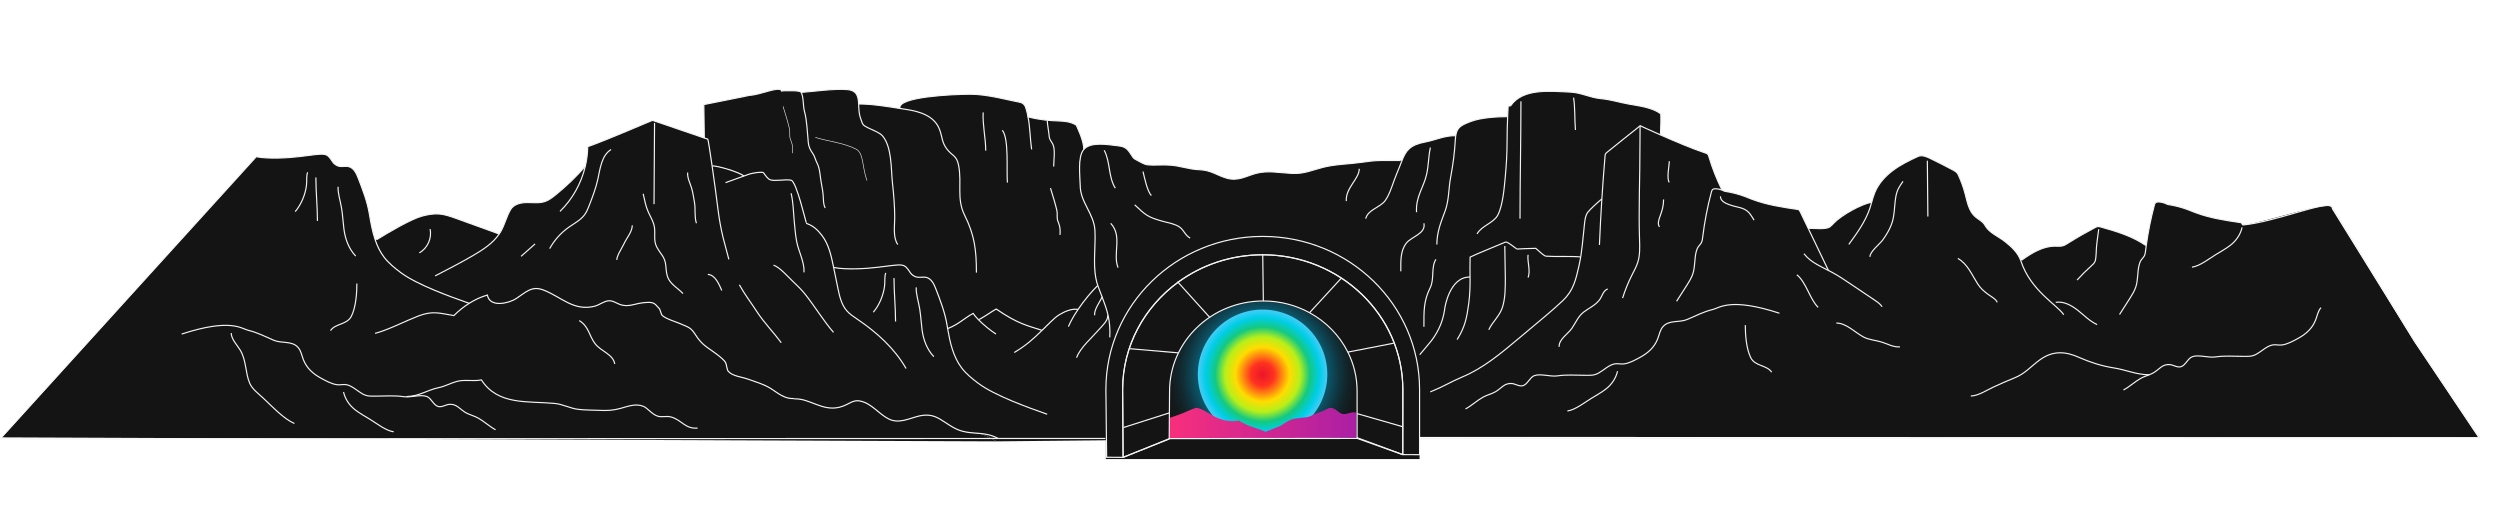
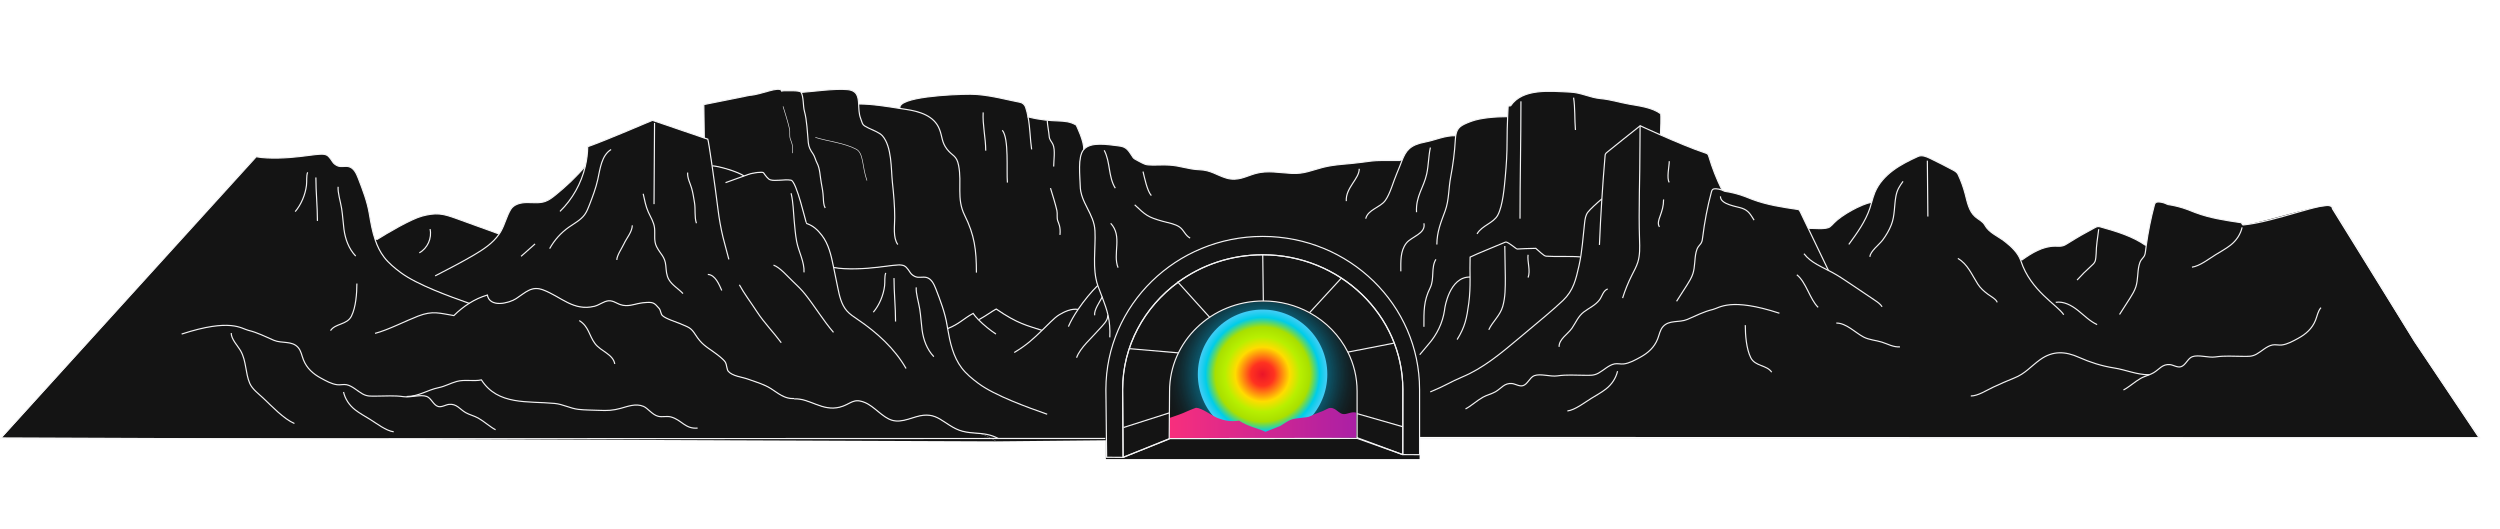
<svg xmlns="http://www.w3.org/2000/svg" id="mountain_and_rails" version="1.1" viewBox="0 0 4247.783 897.419">
  <defs>
    <clipPath id="clippath">
      <path d="M2301.968,743.871c1.743.012,2.646.036,2.608.074v-78.331c0-84.465-71.471-153.183-159.321-153.183-87.849,0-159.32,68.718-159.32,153.183l-.615,81.716s278.754-3.567,315.317-3.466l1.33.006Z" fill="none" />
    </clipPath>
    <linearGradient id="linear-gradient" x1="1974.483" y1="719.247" x2="2311.939" y2="719.247" gradientUnits="userSpaceOnUse">
      <stop offset="0" stop-color="#fb2f7b" />
      <stop offset="1" stop-color="#a91fa6" />
    </linearGradient>
    <radialGradient id="desktop-orb">
      <stop offset="0" stop-color="#EB1528" />
      <stop offset="0.18" stop-color="#FF3220" />
      <stop offset="0.42" stop-color="#FFDC00" />
-       <stop offset="0.58" stop-color="#B8EF19" />
-       <stop offset="0.73" stop-color="#14C980" />
+       <stop offset="0.58" stop-color="#B8EF00" />
+       <stop offset="0.73" stop-color="#A8E000" />
      <stop offset="0.88" stop-color="#00CDE8" />
      <stop offset="1" stop-color="#45CDF6" />
    </radialGradient>
    <filter id="desktop-orb-glow" x="-100%" y="-100%" width="300%" height="300%">
      <feGaussianBlur stdDeviation="28" />
    </filter>
  </defs>
  <path d="M1879.039 780V661.818c0-143.66 119.31-260.12 266.49-260.12 147.17 0 266.48 116.46 266.48 260.12V780Z" fill="#141414" />
  <g clip-path="url(#clippath)">
    <circle cx="2145.25" cy="636" r="118" fill="#00b0e0" opacity=".75" filter="url(#desktop-orb-glow)" />
    <circle cx="2145.25" cy="636" r="110" fill="url(#desktop-orb)" />
  </g>
  <g clip-path="url(#clippath)">
    <path d="M2175.408,723.72c9.543-6.057,11.699-7.694,17.473-10.348,4.684-2.152,12.642-2.549,17.767-3.353,7.189-1.127,10.901-.202,17.872-3.836,6.364-3.317,12.837-5.16,19.39-7.943,7.889-3.35,10.743-7.277,18.544-3.84,5.24,2.309,9.486,8.101,15.158,9.062,6.975,1.181,14.297-4.448,21.935-2.546,3.366.839,4.841,4.133,7.901,5.549l.491,38.509-337.456.674.283-32.046c9.471-2.091,20.494-6.28,28.895-9.214,8.852-3.091,16.281-7.244,28.475-11.547,10.399.34,26.807,13.434,36.163,17.177,13.13,5.253,23.578,6.6,37.014,4.73,15.539,10.359,33.969,13.478,44.929,18.94" fill="url(#linear-gradient)" />
  </g>
  <g>
    <g>
      <path d="M2473.419,230.598c2.18-14.36,9.04-17.9,25.7-24.26s42.93-8.08,61.68-8.15l.88.04c.25-5.98.53-11.97.82-17.96,1.46-.46,2.74-.09,4.21-.5,20.54-30.16,66.93-24.87,101.53-23.28,18.46.84,33.11,9.29,51.02,10.99,17.81,1.68,31.95,6.42,48.67,9.42,17.54,3.14,39.07,5.55,53.75,16.34,0,0,1.15,2.7-.39,35.44l-.19.43c24.09,10.64,55.71,24.05,76.82,30.92,1.17.38,2.38.77,3.32,1.58,1.31,1.14,1.85,2.9,2.35,4.56,5.76,19.3,13.15,38.11,22.05,56.18l-.16.43c1.68.62,3.31,1.36,4.86,2.23,11.8,1.69,23.41,4.67,34.57,8.85,4.09,1.54,8.12,3.24,12.21,4.79,24.92,9.48,51.55,13.43,77.94,17.31,1.86.27,2.96,2.18,3.77,3.88,4.53,9.42,9.09,18.91,13.66,28.43l.63-.3c8.46-.28,29.17,2.46,36.02-2.51,2.67-1.94,4.84-4.45,7.13-6.82,12.79-13.25,45.65-31.64,63.76-35.03l.15.04c1.61-5.73,3.2-11.46,5.5-16.94,6.28-14.98,17.63-27.42,30.64-37.14,13.01-9.73,27.7-16.94,42.47-23.7,6.8-3.11,14.66.24,21.37,3.54,12.74,6.28,25.48,12.55,37.96,19.32,3.48,1.88,7.15,4.02,8.85,7.6,5.02,10.58,9.05,21.64,12.01,32.97,3.65,13.95,6.3,29.43,17.16,38.92,5.48,4.79,12.85,7.82,16.31,14.22,7.04,13.03,22.35,18.74,34.03,27.86,11.04,8.61,22.13,18.96,26.92,32.09l1.45-.26c17.11-12.26,36.23-24.04,57.27-23.89,4.24.03,8.57.54,12.66-.57,3.21-.87,6.06-2.68,8.88-4.46,14.94-9.4,30.25-18.22,45.88-26.44,1.54-.81,3.13-1.63,4.87-1.82,1.78-.19,3.57.3,5.3.79,26.57,7.48,53.6,15.51,76.22,31.32l.8.11c3.17-23.14,7.77-46.07,13.78-68.64.37-1.35.77-2.77,1.74-3.78,1.49-1.57,3.91-1.75,6.07-1.62,5.11.29,10.17,1.77,14.64,4.27,11.79,1.69,23.41,4.66,34.57,8.85,4.09,1.53,8.12,3.23,12.21,4.79,24.93,9.48,51.56,13.42,77.94,17.31,1.87.27,1.905,4.05,3.77,3.87,37.912-3.661,154.077-45.903,150.543-27.542l139.794,225.586,108.668,162.542-1798.185-.436h-.26v-80.55c0-143.66-119.31-260.12-266.48-260.12-147.18,0-266.49,116.46-266.49,260.12l.94,86.25h-.11l-188.27,1.88-.01-.78c-12.88-7.25-19.86-12.29-35.54-13.41-23.02-1.66-31.04-5.36-50.12-18.11-12.27-8.2-21.48-13.53-36.7-12.1-16.99,1.58-35.76,13.89-53.64,8.5-16.58-5.01-29.69-23.51-46.48-30.3-19.89-8.06-23.76,3.37-42.36,8.09-29.97,7.59-51.34-15.67-77.36-14.04l-.02-.58c-16.64.74-26.65-8.78-39.58-16.97-11.87-7.53-26.04-11.41-39.51-16.26-9.75-3.51-25.66-4.77-32.81-13.06-2.81-3.26-2.49-11.81-5.3-15.93-3.47-5.08-13.16-12.4-18.63-16.27-15.06-10.68-21.78-14.23-31.98-30.13-7.57-11.8-10.47-12.09-25.99-18.7-7.19-3.06-24.75-8.36-30.32-13.94-2.48-2.48-2.73-8.98-5.29-11.87-8.56-9.66-9.51-11.6-27.63-9.61-12.44,1.36-22.02,6.35-33.57,4.27-11.17-2.01-15.29-8.4-25.09-7.62-7.32.57-16.02,7.42-23.47,9.23-36,8.77-56.31-15.92-87.02-27.65-19.87-7.6-29.57,3.86-46.32,14.75-11.91,7.73-44.53,16.02-48.82-6.16-10.93,3.21-21.25,8.03-30.87,14.1-32.94-11.61-88.49-31.55-116.28-52.25-10.32-7.69-20.44-15.9-28.25-26.13-6.69-8.76-11.43-18.6-14.98-29l2.32-.8c16.86-10.59,58.1-35.05,77.35-40.12,9.54-2.52,19.41-4.32,29.24-3.49,9.34.78,18.31,3.92,27.15,7.02,23.94,8.41,50.25,18.47,74.19,26.87l.24.16c1.03-1.52,2.01-3.07,2.92-4.68,6.69-11.8,9.6-25.48,16.61-37.09,5.4-8.96,17.12-11.7,27.58-11.78,10.46-.09,21.27,1.58,31.13-1.89,6.7-2.36,12.37-6.9,17.89-11.36,16.47-13.31,36.41-31.82,49.72-48.29l.45.11c2.58-10.93,4-22.17,4.16-33.48,33.35-11.69,106.59-43.61,109.8-44.7,30.06,9.75,58.43,20.16,88.27,30,1.98.65,3.97,1.3,5.96,1.95.88,2.44,3.87,21.69,7.31,45.43l.48-.11c11.26.47,44.61,10.4,53.72,17.27,2.49-.9,4.98-1.79,7.47-2.69,7.93-2.85,24.3-4.88,25.73-2.74,2.67,3.99,7.74,10.89,11.35,11.93,9.13,2.64,23.9-1.19,35.22.58,9.53,1.49,25.47,73.21,26.5,73.56,11.38,3.94,18.52,10.55,25.92,20.05,11.8,15.16,15.99,34.73,19.85,53.55.09.44.18.87.27,1.31l.37-.08c21.27,4.1,54.48,2.07,74.39-.37,45.8-5.6,44.31-7.47,55.68,9.45,1.95,2.91,5.03,5.04,8.25,6.43,5.9,2.53,12.84-.2,19.05,1.41,8.53,2.22,12.84,11.49,16.01,19.71,7.61,19.66,15.26,39.49,18.75,60.29.38,2.28.77,4.57,1.16,6.86l.06-.01c19.41-7.47,27.25-17.17,43.3-25.76,2.15,3.23,5.25,6.84,8.84,10.51l1.24-.06c13.44-7.46,20.82-13.4,29.11-17.91,36.96,25.38,52.27,27.85,77.64,36.2l.13.13c4.59-4.5,9.39-9.28,14.75-14.44,4.69-4.51,9.43-9.06,15-12.4,8.92-5.35,21.11-10.65,31.35-8.79l.15.1c10.27-15.24,22.68-30.21,33.41-40.67l.18-.06c-9.82-28.65-3.39-62.17-4.8-92.8-1.34-29.4-24.82-47.71-25.12-77.28-.15-15.55-4.62-48,5.79-60.72.04-.05.08-.1.12-.14,11.67-13.99,41.48-8.35,56.89-6.68,10.24,1.11,14.99,2.79,20.79,10.68,7.84,10.64,3.86,9.55,15.75,15.58,9.63,4.89,10.89,6.75,23.91,6.74,9.37,0,18.9-.5,28.26,0,18.59,1.01,32.43,7.17,51.02,7.85,19.8.74,28.59,8.94,45.54,14.13,19.74,6.04,33.54-3.23,50.24-7.81,20.08-5.51,40.46-1.08,61.22-.04,20.79,1.05,33.87-5.38,52.59-10.22,21.44-5.53,44.26-5.49,65.88-8.61,11.64-1.69,22.25-3.16,34.47-3.14h32.06l2.11.41c6.77-16.93,13.14-26.85,39.75-31.81,16.38-3.06,33.58-11.33,51.47-10.7l.2.03Z" fill="#141414" />
      <path d="M2001.599,479.598c-57.17,41.85-94.13,107.96-94.13,182.22l.81,115.17v.13l-27.98-.2-.32-28.85-.94-86.25c0-143.66,119.31-260.12,266.49-260.12,147.17,0,266.48,116.46,266.48,260.12v110.7l-28.54-.08v-.2l.12-110.42c0-126.22-106.8-228.9-238.06-228.9-54.04,0-103.93,17.4-143.93,46.68Z" fill="#141414" />
      <path d="M2145.524,432.913c-54.04,0-103.93,17.4-143.93,46.68-57.17,41.85-94.13,107.96-94.13,182.22l.81,115.17h.35l77.983-31.087.617-81.303c0-84.47,71.46-153.18,159.31-153.19h.01c28.52,0,55.31,7.24,78.49,19.92,28.15,15.38,50.98,38.78,65.1,66.94,10.08,20.08,15.73,42.58,15.73,66.33v78.33c0-.01-.058-.019-.173-.027l-.133.001c.037.297.06.597.081.898l.409-.001.196-.001v.01l76.57,28.43h.65l.12-110.42c0-126.22-106.8-228.9-238.06-228.9Z" fill="#141414" stroke="#f3f3f4" stroke-miterlimit="10" stroke-width="2" />
      <path d="M1458.909,176.678l.53-.03c23.48.1,46.8,4.06,69.63,7.63l.02-.12c-4.96-19.83,90.07-24.04,119.65-24.07,30.18-.04,68.17,10.99,83.98,13.61,4.65.77,8.46,4.1,9.93,8.58,1.77,5.41,3.1,10.86,4.12,16.3,45.93,11.62,61.42,1.95,81.81,13.9,0,0,14.09,28.24,12.68,41.7l.01.01c-.04.04-.08.09-.12.14-10.41,12.72-5.94,45.17-5.79,60.72.3,29.57,23.78,47.88,25.12,77.28,1.41,30.63-5.02,64.15,4.8,92.8l-.18.06c-10.73,10.46-23.14,25.43-33.41,40.67l-.15-.1c-10.24-1.86-22.43,3.44-31.35,8.79-5.57,3.34-10.31,7.89-15,12.4-5.36,5.16-10.16,9.94-14.75,14.44l-.13-.13c-25.37-8.35-40.68-10.82-77.64-36.2-8.29,4.51-15.67,10.45-29.11,17.91l-1.24.06c-3.59-3.67-6.69-7.28-8.84-10.51-16.05,8.59-23.89,18.29-43.3,25.76l-.06.01c-.39-2.29-.78-4.58-1.16-6.86-3.49-20.8-11.14-40.63-18.75-60.29-3.17-8.22-7.48-17.49-16.01-19.71-6.21-1.61-13.15,1.12-19.05-1.41-3.22-1.39-6.3-3.52-8.25-6.43-11.37-16.92-9.88-15.05-55.68-9.45-19.91,2.44-53.12,4.47-74.39.37l-.37.08c-.09-.44-.18-.87-.27-1.31-3.86-18.82-8.05-38.39-19.85-53.55-7.4-9.5-14.54-16.11-25.92-20.05-1.03-.35-16.97-72.07-26.5-73.56-11.32-1.77-26.09,2.06-35.22-.58-3.61-1.04-8.68-7.94-11.35-11.93-1.43-2.14-17.8-.11-25.73,2.74-2.49.9-4.98,1.79-7.47,2.69-9.11-6.87-42.46-16.8-53.72-17.27l-.48.11c-3.44-23.74-6.43-42.99-7.31-45.43-1.99-.65-3.98-1.3-5.96-1.95l-.81-56.82,77.82-15.7c19.61-1.01,50.02-16.4,54.5-7.68,9.38-.05,30.45-1.07,32.76,2.31.09.13.17.26.24.39,20.79-1.5,56.7-6.75,78.55-4.78,16.69,1.51,18.51,11.97,19.17,24.46Z" fill="#141414" />
      <path d="M797.169,515.398c9.62-6.07,19.94-10.89,30.87-14.1,4.29,22.18,36.91,13.89,48.82,6.16,16.75-10.89,26.45-22.35,46.32-14.75,30.71,11.73,51.02,36.42,87.02,27.65,7.45-1.81,16.15-8.66,23.47-9.23,9.8-.78,13.92,5.61,25.09,7.62,11.55,2.08,21.13-2.91,33.57-4.27,18.12-1.99,19.07-.05,27.63,9.61,2.56,2.89,2.81,9.39,5.29,11.87,5.57,5.58,23.13,10.88,30.32,13.94,15.52,6.61,18.42,6.9,25.99,18.7,10.2,15.9,16.92,19.45,31.98,30.13,5.47,3.87,15.16,11.19,18.63,16.27,2.81,4.12,2.49,12.67,5.3,15.93,7.15,8.29,23.06,9.55,32.81,13.06,13.47,4.85,27.64,8.73,39.51,16.26,12.93,8.19,22.94,17.71,39.58,16.97l.02.58c26.02-1.63,47.39,21.63,77.36,14.04,18.6-4.72,22.47-16.15,42.36-8.09,16.79,6.79,29.9,25.29,46.48,30.3,17.88,5.39,36.65-6.92,53.64-8.5,15.22-1.43,24.43,3.9,36.7,12.1,19.08,12.75,27.1,16.45,50.12,18.11,15.68,1.12,22.66,6.16,35.54,13.41l.01.78L3.667,743.108l431.721-476.82c21.27,4.1,54.48,2.07,74.39-.37,45.8-5.61,44.31-7.47,55.68,9.45,1.95,2.91,5.03,5.04,8.25,6.42,5.9,2.53,12.84-.19,19.05,1.42,8.53,2.22,12.84,11.49,16.02,19.71,7.6,19.66,15.25,39.49,18.74,60.28,2.52,15.04,5.21,30.45,10.14,44.82,3.55,10.4,8.29,20.24,14.98,29,7.81,10.23,17.93,18.44,28.25,26.13,27.79,20.7,83.34,40.64,116.28,52.25Z" fill="#141414" />
    </g>
    <g>
      <path d="M639.979,407.218c16.86-10.59,58.1-35.05,77.35-40.12,9.54-2.52,19.41-4.32,29.24-3.49,9.34.78,18.31,3.92,27.15,7.02,23.94,8.41,50.25,18.47,74.19,26.87" fill="none" stroke="#f3f3f4" stroke-miterlimit="10" stroke-width="2" />
      <path d="M739.369,468.748c21.96-11.31,43.94-22.62,65.27-35.1,16.38-9.59,32.93-20.44,43.51-35.99,1.03-1.52,2.01-3.07,2.92-4.68,6.69-11.8,9.6-25.48,16.61-37.09,5.4-8.96,17.12-11.7,27.58-11.78,10.46-.09,21.27,1.58,31.13-1.89,6.7-2.36,12.37-6.9,17.89-11.36,16.47-13.31,36.41-31.82,49.72-48.29" fill="none" stroke="#f3f3f4" stroke-miterlimit="10" stroke-width="2" />
      <path d="M951.409,359.208c21.38-20.84,36.25-47.66,43.04-76.53,2.58-10.93,4-22.17,4.16-33.48,33.35-11.69,106.59-43.61,109.8-44.7,30.06,9.75,58.43,20.16,88.27,30,1.98.65,3.97,1.3,5.96,1.95.88,2.44,3.87,21.69,7.31,45.43,3.53,24.49,7.51,53.75,10.04,74.26,1.86,15,4.93,32.4,8.5,47.09,3.53,14.54,6.38,23,9.91,37.54" fill="none" stroke="#f3f3f4" stroke-miterlimit="10" stroke-width="2" />
      <path d="M1210.429,281.768c11.26.47,44.61,10.4,53.72,17.27.04.03.07.06.1.08" fill="none" stroke="#f3f3f4" stroke-miterlimit="10" stroke-width="2" />
      <path d="M1232.749,310.358c10.46-3.77,20.93-7.55,31.4-11.32,2.49-.9,4.98-1.79,7.47-2.69,7.93-2.85,24.3-4.88,25.73-2.74,2.67,3.99,7.74,10.89,11.35,11.93,9.13,2.64,23.9-1.19,35.22.58,9.53,1.49,25.47,73.21,26.5,73.56,11.38,3.94,18.52,10.55,25.92,20.05,11.8,15.16,15.99,34.73,19.85,53.55.09.44.18.87.27,1.31,2.34,11.42,4.68,22.86,7.02,34.28,2.85,13.93,6.03,28.54,15.38,39.26,5.2,5.96,11.95,10.28,18.5,14.71,32.58,22.05,62.57,49.17,82.16,83.29" fill="none" stroke="#f3f3f4" stroke-miterlimit="10" stroke-width="2" />
      <path d="M1416.829,454.508c21.27,4.1,54.48,2.07,74.39-.37,45.8-5.6,44.31-7.47,55.68,9.45,1.95,2.91,5.03,5.04,8.25,6.43,5.9,2.53,12.84-.2,19.05,1.41,8.53,2.22,12.84,11.49,16.01,19.71,7.61,19.66,15.26,39.49,18.75,60.29.38,2.28.77,4.57,1.16,6.86,4.12,23.75,9.41,47.92,23.96,66.96,7.81,10.22,17.93,18.43,28.25,26.12,27.98,20.84,84.09,40.91,116.94,52.48" fill="none" stroke="#f3f3f4" stroke-miterlimit="10" stroke-width="2" />
      <path d="M1610.179,558.278c19.41-7.47,27.25-17.17,43.3-25.76,2.15,3.23,5.25,6.84,8.84,10.51,9.18,9.38,21.61,19.22,29.98,24.58" fill="none" stroke="#f3f3f4" stroke-miterlimit="10" stroke-width="2" />
      <path d="M1663.559,542.968c13.44-7.46,20.82-13.4,29.11-17.91,36.96,25.38,52.27,27.85,77.64,36.2" fill="none" stroke="#f3f3f4" stroke-miterlimit="10" stroke-width="2" />
      <path d="M1723.279,598.958c20.84-12.39,33.04-23.72,47.16-37.57,4.59-4.5,9.39-9.28,14.75-14.44,4.69-4.51,9.43-9.06,15-12.4,8.92-5.35,21.11-10.65,31.35-8.79" fill="none" stroke="#f3f3f4" stroke-miterlimit="10" stroke-width="2" />
      <path d="M1815.339,554.948c3.82-9.03,9.62-19.12,16.35-29.09,10.27-15.24,22.68-30.21,33.41-40.67" fill="none" stroke="#f3f3f4" stroke-miterlimit="10" stroke-width="2" />
      <path d="M2412.269,602.668l14.98-17.84c14.36-16.33,24.04-36.35,27.19-57.86.16-1.12.31-2.26.45-3.41,0,0,7.74-53.55,42.82-52.8" fill="none" stroke="#f3f3f4" stroke-miterlimit="10" stroke-width="2" />
      <path d="M2475.799,576.938c13.46-21.46,16.42-36.48,19.78-61.59,3.91-29.21,1.33-53.18,2.3-78.5,15.09-7.21,38.87-16.37,58.56-24.9.98-.43,2.05-.94,3.08-.63,5,1.49,17.21,11.83,18.04,11.83,14.4-.51,12.33-.95,31.94-1.19,5.44,4.43,13.47,13,17.45,13.31,15.09,1.18,42.93-.22,58.3,1.26" fill="none" stroke="#f3f3f4" stroke-miterlimit="10" stroke-width="2" />
      <path d="M2430.199,665.898c28.46-11.8,33.44-16.65,53.95-25.2,35.52-14.8,65.6-39.9,95.08-64.64,15.95-13.38,31.9-26.76,47.85-40.14,7.73-6.49,21.4-18.48,28.68-25.48,17.72-17.03,21.79-35.21,27.2-59.19,5.41-23.97,6.65-48.66,9.52-73.07.72-6.14,1.66-12.57,5.39-17.51,3.72-4.94,15.49-15.75,23.82-22.69" fill="none" stroke="#f3f3f4" stroke-miterlimit="10" stroke-width="2" />
      <path d="M2717.629,416.198c2.08-50.59,5.27-101.14,9.59-151.6.08-.94.17-1.9.55-2.77.55-1.23,1.62-2.12,2.66-2.97,19.78-16.16,36.35-29.09,56.27-45.04.07-.05.13-.11.2-.16,0,0,14.62,6.82,34.2,15.45,24.09,10.64,55.71,24.05,76.82,30.92,1.17.38,2.38.77,3.32,1.58,1.31,1.14,1.85,2.9,2.35,4.56,5.76,19.3,13.15,38.11,22.05,56.18" fill="none" stroke="#f3f3f4" stroke-miterlimit="10" stroke-width="2" />
      <path d="M2756.969,506.518c4.21-13.44,9.52-26.53,15.86-39.09,3.63-7.19,7.62-14.26,10.01-21.95,3.8-12.23,3.35-25.31,2.93-38.12-1.74-53.01.72-102.98.7-159.82,0-8.91-.02-21.64.23-33.72v-.03" fill="none" stroke="#f3f3f4" stroke-miterlimit="10" stroke-width="2" />
      <path d="M2848.699,511.948c6.09-9.29,12.09-18.65,17.99-28.07,3.78-6.04,7.57-12.19,9.75-18.97,3.8-11.77,2.55-24.61,5.45-36.63.77-3.19,1.86-6.36,3.74-9.06,1.6-2.3,3.75-4.21,5.09-6.66,1.51-2.75,1.88-5.95,2.26-9.06,3.16-26.09,8.14-51.96,14.91-77.35.36-1.36.76-2.77,1.73-3.79,1.5-1.56,3.91-1.74,6.07-1.62,3.34.19,6.65.89,9.79,2.04,1.68.62,3.31,1.36,4.86,2.23.08.04.15.09.23.13" fill="none" stroke="#f3f3f4" stroke-miterlimit="10" stroke-width="2" />
      <path d="M2930.109,324.978c.08.01.15.02.23.03,11.8,1.69,23.41,4.67,34.57,8.85,4.09,1.54,8.12,3.24,12.21,4.79,24.92,9.48,51.55,13.43,77.94,17.31,1.86.27,2.96,2.18,3.77,3.88,4.53,9.42,9.09,18.91,13.66,28.43,11.37,23.67,22.81,47.55,34.07,70.95" fill="none" stroke="#f3f3f4" stroke-miterlimit="10" stroke-width="2" />
      <path d="M3065.159,431.058c11.75,15.56,31.19,22.71,48.33,31.99,10.16,5.51,19.76,11.96,29.34,18.41,14.18,9.53,28.36,19.07,42.54,28.6,4.69,3.15,9.51,6.44,12.57,11.18" fill="none" stroke="#f3f3f4" stroke-miterlimit="10" stroke-width="2" />
      <path d="M3053.009,466.888c15.49,11.87,22.26,41.74,36.24,55.34" fill="none" stroke="#f3f3f4" stroke-miterlimit="10" stroke-width="2" />
      <path d="M3073.119,387.968c8.46-.28,29.17,2.46,36.02-2.51,2.67-1.94,4.84-4.45,7.13-6.82,12.79-13.25,45.65-31.64,63.76-35.03" fill="none" stroke="#f3f3f4" stroke-miterlimit="10" stroke-width="2" />
      <path d="M3141.309,415.308c14.1-19.34,28.42-39.09,35.94-61.81,1.07-3.25,2-6.55,2.93-9.85,1.61-5.73,3.2-11.46,5.5-16.94,6.28-14.98,17.63-27.42,30.64-37.14,13.01-9.73,27.7-16.94,42.47-23.7,6.8-3.11,14.66.24,21.37,3.54,12.74,6.28,25.48,12.55,37.96,19.32,3.48,1.88,7.15,4.02,8.85,7.6,5.02,10.58,9.05,21.64,12.01,32.97,3.65,13.95,6.3,29.43,17.16,38.92,5.48,4.79,12.85,7.82,16.31,14.22,7.04,13.03,22.35,18.74,34.03,27.86,11.04,8.61,22.13,18.96,26.92,32.09.15.42.3.85.44,1.28,16.53,50.45,61.88,74.46,72.69,91.11" fill="none" stroke="#f3f3f4" stroke-miterlimit="10" stroke-width="2" />
      <path d="M3434.849,442.128c17.11-12.26,36.23-24.04,57.27-23.89,4.24.03,8.57.54,12.66-.57,3.21-.87,6.06-2.68,8.88-4.46,14.94-9.4,30.25-18.22,45.88-26.44,1.54-.81,3.13-1.63,4.87-1.82,1.78-.19,3.57.3,5.3.79,26.57,7.48,53.6,15.51,76.22,31.32" fill="none" stroke="#f3f3f4" stroke-miterlimit="10" stroke-width="2" />
      <path d="M3529.189,475.838c7.49-8.3,15.42-16.2,23.75-23.66,2.68-2.39,5.49-4.87,6.86-8.19,1.08-2.63,1.72-9.85,1.77-12.69.26-14.18,2.49-27.21,4.37-41.85" fill="none" stroke="#f3f3f4" stroke-miterlimit="10" stroke-width="2" />
      <path d="M3492.909,513.668c13.51-2.09,26.74,5.08,37.47,13.55,10.73,8.48,20.43,18.64,32.88,24.31" fill="none" stroke="#f3f3f4" stroke-miterlimit="10" stroke-width="2" />
      <path d="M1111.269,346.798c0-46.16.88-92.03.88-137.96" fill="none" stroke="#f3f3f4" stroke-miterlimit="10" stroke-width="2" />
      <path d="M1829.219,607.798c6-17.06,26.64-34.55,38.49-48.34,4.96-5.78,15.74-15.17,14.23-23.72" fill="none" stroke="#f3f3f4" stroke-miterlimit="10" stroke-width="2" />
      <path d="M1859.969,535.738c-1.38-8.91,8.34-22.42,12.77-30.86.15-.27.28-.53.41-.78" fill="none" stroke="#f3f3f4" stroke-miterlimit="10" stroke-width="2" />
      <path d="M2529.589,560.338c6.2-13.62,19.16-23.9,23.72-39.68,4.51-15.59,4.4-32.54,4.4-48.63,0-18.14-.88-35.92-.88-54.05" fill="none" stroke="#f3f3f4" stroke-miterlimit="10" stroke-width="2" />
      <path d="M2596.369,471.588c4.56-11.97-1.62-26.58,0-38.67" fill="none" stroke="#f3f3f4" stroke-miterlimit="10" stroke-width="2" />
      <path d="M2649.099,589.338c-.61-12.96,15.26-21.95,21.97-31.85,6.67-9.87,10.48-20.19,20.2-27.57,9.02-6.84,19.35-11.1,26.39-20.35,4.7-6.17,6.07-15.61,14.04-18.65" fill="none" stroke="#f3f3f4" stroke-miterlimit="10" stroke-width="2" />
      <path d="M2836.279,273.868c0,8.18-4.81,29.51,0,36.03" fill="none" stroke="#f3f3f4" stroke-miterlimit="10" stroke-width="2" />
      <path d="M2826.609,338.898c-.05,11.35-2.42,18.65-6.15,29.02-2.03,5.65-4.49,12.23-.88,17.55" fill="none" stroke="#f3f3f4" stroke-miterlimit="10" stroke-width="2" />
      <path d="M2923.269,333.618c-.6,13.87,27.79,17.07,36.71,20.24,11.21,3.98,14.36,10.73,20.41,20.19" fill="none" stroke="#f3f3f4" stroke-miterlimit="10" stroke-width="2" />
      <path d="M2490.039,694.788c8.58-4.2,19.55-14.24,29.44-19.78,6.84-3.83,14.86-5.57,21.53-9.39,9.85-5.62,15.06-15.27,28.1-13.93,5.71.59,12.49,5.33,18.48,3.62,8.03-2.28,11.75-14.18,19.31-17.01,10.6-3.97,27.38,2.1,39.23.36,16.46-2.41,30.3-.97,46.91-.99,9.45-.01,14.97.68,23.03-3.74,8.79-4.81,17.2-13.58,27.08-15.61,5.04-1.03,10.73.64,15.85.03,9.64-1.16,19.49-6.7,28.05-11.39,13.27-7.28,23.65-16.58,29.39-30.77,3.02-7.48,3.91-15.33,9.25-21.29,10.48-11.72,27.56-6.33,41.21-12.14,14.74-6.27,27.56-13.15,43.37-16.91,11.46-2.73,29.7-20.87,113.18,6.37" fill="none" stroke="#f3f3f4" stroke-miterlimit="10" stroke-width="2" />
      <path d="M2663.159,698.308c13.19-1.76,29.09-14.32,40.4-21.29,8.35-5.15,17.46-10.09,25.1-16.07,10.3-8.05,17.08-18.72,19.74-30.31" fill="none" stroke="#f3f3f4" stroke-miterlimit="10" stroke-width="2" />
      <path d="M2965.449,552.428c.07,16.73,1.65,40.03,9.31,55.36,7.46,14.96,27.35,12.17,35.51,24.61" fill="none" stroke="#f3f3f4" stroke-miterlimit="10" stroke-width="2" />
      <path d="M3177.229,436.438c.07-9.12,15.95-20.99,21.53-28.45,5.89-7.87,11.25-16.96,14.87-26.18,6.04-15.35,4.75-32.41,7.76-48.44,2.06-10.95,5.99-16.74,12.08-25.23" fill="none" stroke="#f3f3f4" stroke-miterlimit="10" stroke-width="2" />
      <path d="M3275.659,367.888c0-31.74-.88-63.21-.88-94.9" fill="none" stroke="#f3f3f4" stroke-miterlimit="10" stroke-width="2" />
      <path d="M3326.619,439.068c16.95,9.88,23.82,27.95,33.84,43.53,4.72,7.35,10.41,12.19,17.13,17.26,4.7,3.54,14.68,8.78,15.82,13.91" fill="none" stroke="#f3f3f4" stroke-miterlimit="10" stroke-width="2" />
      <path d="M3120.109,548.918c16.72-.23,32.3,16.41,46.28,23.7,9.59,5.02,20.82,5.48,30.84,8.6,10.35,3.22,19.77,9,30.97,8.12" fill="none" stroke="#f3f3f4" stroke-miterlimit="10" stroke-width="2" />
      <path d="M3348.589,672.818c12.03.09,27.01-9.82,37.98-14.93,11.86-5.53,23.67-10.84,35.86-15.63,18.52-7.27,28.23-19.79,43.61-30.9,22.09-15.97,43.32-14.47,66.54-4.1,18.96,8.46,38.61,14.67,59.23,17.91,20.82,3.28,38.5,11.63,59.94,11.63" fill="none" stroke="#f3f3f4" stroke-miterlimit="10" stroke-width="2" />
      <path d="M637.239,566.458c22.86-6.05,50.81-20.7,73.04-29.32,25.29-9.81,36.89-4.76,60.9-.94,7.96-7.88,16.64-14.92,25.99-20.8,9.62-6.07,19.94-10.89,30.87-14.1,4.29,22.18,36.91,13.89,48.82,6.16,16.75-10.89,26.45-22.35,46.32-14.75,30.71,11.73,51.02,36.42,87.02,27.65,7.45-1.81,16.15-8.66,23.47-9.23,9.8-.78,13.92,5.61,25.09,7.62,11.55,2.08,21.13-2.91,33.57-4.27,18.12-1.99,19.07-.05,27.63,9.61,2.56,2.89,2.81,9.39,5.29,11.87,5.57,5.58,23.13,10.88,30.32,13.94,15.52,6.61,18.42,6.9,25.99,18.7,10.2,15.9,16.92,19.45,31.98,30.13,5.47,3.87,15.16,11.19,18.63,16.27,2.81,4.12,2.49,12.67,5.3,15.93,7.15,8.29,23.06,9.55,32.81,13.06,13.47,4.85,27.64,8.73,39.51,16.26,12.93,8.19,22.94,17.71,39.58,16.97" fill="none" stroke="#f3f3f4" stroke-miterlimit="10" stroke-width="2" />
      <path d="M690.879,673.738c21.02-.15,34.54-10.92,54.48-15.09,11.41-2.39,19.32-7.34,30.64-10.51,13.28-3.72,28.82.24,41.98-2.65,28.04,43.65,78.8,35.65,124.34,39.98,14.31,1.36,26.17,8.37,40.27,10.06,11.28,1.34,23.31,1.16,34.45,1.67,15.55.72,24.24.22,37.46-3.35,12.4-3.34,25.58-8.82,38.8-3.39,7.32,3,14.99,14.34,25.02,16.88,6.99,1.77,14.7-.86,21.84,1.14,18.54,5.21,23.89,20.77,45.21,18.89" fill="none" stroke="#f3f3f4" stroke-miterlimit="10" stroke-width="2" />
      <path d="M712.419,429.608c13.93-7.6,21.77-24.93,18.29-40.41" fill="none" stroke="#f3f3f4" stroke-miterlimit="10" stroke-width="2" />
      <path d="M885.379,435.508c7.92-7.03,15.83-14.05,23.74-21.08" fill="none" stroke="#f3f3f4" stroke-miterlimit="10" stroke-width="2" />
      <path d="M933.919,422.458c7.93-14.39,19.17-26.94,32.6-36.42,9.33-6.58,19.96-11.94,26.74-21.13,3.81-5.17,6.15-11.25,8.45-17.25,5.36-13.96,10.73-27.97,13.95-42.57,4.14-18.74,6.34-40.93,22.64-51.06" fill="none" stroke="#f3f3f4" stroke-miterlimit="10" stroke-width="2" />
      <path d="M1047.999,441.708c.05-7.58,8.97-20.46,12.3-27.68,4.5-9.75,13.82-19.96,14.06-31.2" fill="none" stroke="#f3f3f4" stroke-miterlimit="10" stroke-width="2" />
      <path d="M1092.819,329.228c2.5,10.52,4.15,20.99,8.78,31.2,4.14,9.13,9.52,17.15,10.56,27.23,1.13,10.94-1.66,21.67,3.68,31.89,6.65,12.73,13.96,16.3,15.45,31.83.78,8.21.9,16.3,5.23,23.7,5.63,9.64,16.44,15.61,23.96,23.75" fill="none" stroke="#f3f3f4" stroke-miterlimit="10" stroke-width="2" />
      <path d="M1168.389,293.198c-.65,9.59,4.06,17.49,6.7,26.36,2.39,8.04,3.46,16.37,4.94,24.65,1.99,11.18-.39,24.62,3.3,35.11" fill="none" stroke="#f3f3f4" stroke-miterlimit="10" stroke-width="2" />
      <path d="M1202.659,466.318c12.79.46,19.33,17.51,23.73,27.24" fill="none" stroke="#f3f3f4" stroke-miterlimit="10" stroke-width="2" />
      <path d="M1256.269,483.888c8.35,15.38,20.15,30.81,29.84,45.75,12.25,18.88,28.2,34.89,41.33,52.67" fill="none" stroke="#f3f3f4" stroke-miterlimit="10" stroke-width="2" />
      <path d="M1314.259,450.498c11.02,3.75,24.03,19.33,32.97,27.68,7.14,6.68,14.54,13.89,20.64,21.53,16.79,21.04,30.68,44.47,48.33,65.03" fill="none" stroke="#f3f3f4" stroke-miterlimit="10" stroke-width="2" />
      <path d="M1366.109,462.798c1.03-17.61-9.36-35.51-12.54-52.72-2.15-11.58-3.03-23.35-4.15-34.93-1.54-15.81-1.48-31.49-5.28-46.8" fill="none" stroke="#f3f3f4" stroke-miterlimit="10" stroke-width="2" />
      <path d="M1483.859,530.468c10.12-11.87,17.23-28.78,19.16-44.69.86-7.16-.41-15.47,1.93-22.1" fill="none" stroke="#f3f3f4" stroke-miterlimit="10" stroke-width="2" />
      <path d="M1521.649,546.278c0-24.85-2.64-49.08-2.64-73.81" fill="none" stroke="#f3f3f4" stroke-miterlimit="10" stroke-width="2" />
      <path d="M1556.799,488.278c-.88,9.91,4.08,25.18,5.95,36.96,1.86,11.63,2.38,23.44,3.94,35.13,2.25,16.93,8.22,33.26,19.99,45.67" fill="none" stroke="#f3f3f4" stroke-miterlimit="10" stroke-width="2" />
      <path d="M984.219,544.668c16.34,10.13,16.49,25.47,26.87,39.24,9.86,13.08,30.59,17.76,33.48,34.51" fill="none" stroke="#f3f3f4" stroke-miterlimit="10" stroke-width="2" />
      <path d="M1349.389,677.798c26.02-1.63,47.39,21.63,77.36,14.04,18.6-4.72,22.47-16.15,42.36-8.09,16.79,6.79,29.9,25.29,46.48,30.3,17.88,5.39,36.65-6.92,53.64-8.5,15.22-1.43,24.43,3.9,36.7,12.1,19.08,12.75,27.1,16.45,50.12,18.11,15.68,1.12,27.605,2.309,40.485,9.559" fill="none" stroke="#f3f3f4" stroke-miterlimit="10" stroke-width="2" />
      <path d="M2379.889,272.668h-32.06c-12.22-.02-22.83,1.45-34.47,3.14-21.62,3.12-44.44,3.08-65.88,8.61-18.72,4.84-31.8,11.27-52.59,10.22-20.76-1.04-41.14-5.47-61.22.04-16.7,4.58-30.5,13.85-50.24,7.81-16.95-5.19-25.74-13.39-45.54-14.13-18.59-.68-32.43-6.84-51.02-7.85-9.36-.5-18.89,0-28.26,0-13.02.01-14.28-1.85-23.91-6.74-11.89-6.03-7.91-4.94-15.75-15.58-5.8-7.89-10.55-9.57-20.79-10.68-15.41-1.67-45.22-7.31-56.89,6.68-.04.04-.08.09-.12.14-10.41,12.72-5.94,45.17-5.79,60.72.3,29.57,23.78,47.88,25.12,77.28,1.41,30.63-5.02,64.15,4.8,92.8.22.66.46,1.31.7,1.96,2.4,6.45,4.67,12.29,6.76,17.79,8.72,22.94,14.26,39.75,12.94,68.32" fill="none" stroke="#f3f3f4" stroke-miterlimit="10" stroke-width="2" />
      <path d="M2320.489,371.568c3.68-15.35,24.29-18.85,33.03-30.6,8.6-11.56,14.07-33.14,20-46.67,3.53-8.05,6.03-15.09,8.48-21.22,6.77-16.93,13.14-26.85,39.75-31.81,16.38-3.06,33.58-11.33,51.47-10.7" fill="none" stroke="#f3f3f4" stroke-miterlimit="10" stroke-width="2" />
      <path d="M2441.379,415.528c.11-21.94,6.95-37.77,14.13-57.3,6.64-18.07,5.68-38.05,9.33-57.22,4.01-21,6.79-42.47,7.93-63.67.13-2.49.35-4.72.65-6.74,2.18-14.36,9.04-17.9,25.7-24.26s42.93-8.08,61.68-8.15" fill="none" stroke="#f3f3f4" stroke-miterlimit="10" stroke-width="2" />
      <path d="M2509.669,397.478c8.1-14.41,27.93-18.17,35.27-32.03,8.57-16.17,11.08-47.39,12.75-65.48,1.84-20.07,3.03-39.55,3-60.27-.01-13.79.41-27.62.99-41.47.25-5.98.53-11.97.82-17.96,1.46-.46,2.74-.09,4.21-.5,20.54-30.16,66.93-24.87,101.53-23.28,18.46.84,33.11,9.29,51.02,10.99,17.81,1.68,31.95,6.42,48.67,9.42,17.54,3.14,39.07,5.55,53.75,16.34,0,0,1.15,2.7-.39,35.44" fill="none" stroke="#f3f3f4" stroke-miterlimit="10" stroke-width="2" />
      <path d="M1876.179,255.398c10.8,20.54,6.68,44.72,18.84,64.36" fill="none" stroke="#f3f3f4" stroke-miterlimit="10" stroke-width="2" />
      <path d="M1887.169,379.418c20.57,21.81,3.04,51.86,12.56,75.36" fill="none" stroke="#f3f3f4" stroke-miterlimit="10" stroke-width="2" />
      <path d="M1927.989,348.018c18.37,17.36,22.07,20.98,47.93,28.09,8.76,2.4,20.62,4.3,28.23,9.6,7.53,5.24,9.52,14.29,18.04,18.83" fill="none" stroke="#f3f3f4" stroke-miterlimit="10" stroke-width="2" />
      <path d="M1942.119,291.498c2.6,10.66,7.07,33.1,14.13,40.82" fill="none" stroke="#f3f3f4" stroke-miterlimit="10" stroke-width="2" />
      <path d="M2287.519,341.738c-1.51-22.65,22.19-37.88,21.98-54.95" fill="none" stroke="#f3f3f4" stroke-miterlimit="10" stroke-width="2" />
      <path d="M2380.149,461.058c.02-16.76-1.13-34.33,9.25-47.8,8.85-11.46,33.67-16.09,30-33.84" fill="none" stroke="#f3f3f4" stroke-miterlimit="10" stroke-width="2" />
      <path d="M2406.839,360.578c-1.42-27.54,12.12-41.27,17.34-65.21,3.18-14.58,2.96-30.09,6.21-44.68" fill="none" stroke="#f3f3f4" stroke-miterlimit="10" stroke-width="2" />
      <path d="M2419.399,555.258c0-26.63-.68-43.52,10.64-66.29,7.55-15.2,1.07-34.59,9.77-48.32" fill="none" stroke="#f3f3f4" stroke-miterlimit="10" stroke-width="2" />
      <path d="M2582.669,371.568c0-66.58,1.57-132.97,1.57-199.38" fill="none" stroke="#f3f3f4" stroke-miterlimit="10" stroke-width="2" />
      <path d="M2676.869,220.858c-1.55-18.22-.46-37.17-3.14-54.95" fill="none" stroke="#f3f3f4" stroke-miterlimit="10" stroke-width="2" />
      <path d="M2412.009,741.638v30.88l-28.54-.08v-.2l.12-110.42c0-126.22-106.8-228.9-238.06-228.9-54.04,0-103.93,17.4-143.93,46.68-57.17,41.85-94.13,107.96-94.13,182.22l.81,115.17v.13l-27.98-.2-.32-28.85-.94-86.25c0-143.66,119.31-260.12,266.49-260.12,147.17,0,266.48,116.46,266.48,260.12v79.82" fill="none" stroke="#f3f3f4" stroke-miterlimit="10" stroke-width="2" />
      <path d="M1459.439,176.648c23.48.1,46.8,4.06,69.63,7.63,3.24.5,6.48,1,9.7,1.48,23.92,3.55,48.47,10.95,57.42,33.67,5.09,12.9,3.69,22.22,12.89,34.08,9.18,11.82,16.38,10.29,19.73,27.69,5.89,30.52-3.86,56.27,10.19,84.46,16.91,33.93,20.04,59.07,20.04,97.57" fill="none" stroke="#f3f3f4" stroke-miterlimit="10" stroke-width="2" />
      <path d="M1360.989,157.008c.07,0,.13-.01.2-.01,20.79-1.5,56.7-6.75,78.55-4.78,16.69,1.51,18.51,11.97,19.17,24.46.42,7.9.38,16.63,3.34,24.42,4.01,10.53,2.15,10.93,13.16,16.31,6.75,3.3,19.1,7.84,23.91,13.32,16.3,18.58,14.58,56.68,16.98,79.19,2.11,19.83,3.93,39.44,3.93,59.57,0,13.9-3.28,34.32,5.24,46.01" fill="none" stroke="#f3f3f4" stroke-miterlimit="10" stroke-width="2" />
      <path d="M1385.339,233.468c23.03,7.07,49.17,9.38,69.41,20.03,12.96,6.82,9.91,30.02,18.33,53.3" fill="none" stroke="#f3f3f4" stroke-miterlimit="10" />
      <path d="M1328.609,155.518c-.09-.45-.24-.86-.42-1.22-4.48-8.72-34.89,6.67-54.5,7.68l-77.82,15.7.81,56.82v.21" fill="none" stroke="#f3f3f4" stroke-miterlimit="10" stroke-width="2" />
      <path d="M1327.409,154.308c.25,0,.51,0,.78-.01,9.38-.05,30.45-1.07,32.76,2.31.09.13.17.26.24.39,4.28,6.92,3.3,23.55,5.49,31.46,4.65,16.87,4.95,36.53,6.73,54.07.75,7.36,3.48,12.5,8.07,19,2.84,4.01,4.38,11.16,6.85,15.69,4.98,9.17,5.11,22.97,7.04,33.02,1.68,8.77,3.14,16.89,3.54,25.85.27,5.84.42,12.23,3.2,17.33" fill="none" stroke="#f3f3f4" stroke-miterlimit="10" stroke-width="2" />
      <path d="M1346.609,260.208c1.45-13.58-2.44-20.06-3.68-23.69-2.07-5.99-.24-11.84-1.5-17.54-2.26-10.23-7.36-26.73-10.94-38.25" fill="none" stroke="#f3f3f4" stroke-miterlimit="10" />
      <path d="M1529.089,184.158c-4.96-19.83,90.07-24.04,119.65-24.07,30.18-.04,68.17,10.99,83.98,13.61,4.65.77,8.46,4.1,9.93,8.58,1.77,5.41,3.1,10.86,4.12,16.3,3.61,19.19,3.49,38.33,6.12,55.29" fill="none" stroke="#f3f3f4" stroke-miterlimit="10" stroke-width="2" />
      <path d="M1745.739,198.318c.35.09.69.18,1.03.26,45.93,11.62,61.42,1.95,81.81,13.9,0,0,14.09,28.24,12.68,41.7" fill="none" stroke="#f3f3f4" stroke-miterlimit="10" stroke-width="2" />
      <path d="M1670.539,191.018c-1.3,20.47,4.33,43.61,4.33,65.02" fill="none" stroke="#f3f3f4" stroke-miterlimit="10" stroke-width="2" />
      <path d="M1711.709,310.208c-1.74-19.48,2.91-75.21-8.67-88.85" fill="none" stroke="#f3f3f4" stroke-miterlimit="10" stroke-width="2" />
      <path d="M1790.319,283.018c0-10.41,3.03-28.25-1.28-37.67-2.59-5.65-6-7.34-6.4-14.22-.33-5.64-3.18-20.36-3.18-26.01" fill="none" stroke="#f3f3f4" stroke-miterlimit="10" stroke-width="2" />
      <path d="M1800.999,399.128c1.45-13.58-2.44-20.06-3.69-23.69-2.06-5.99-.23-11.84-1.49-17.54-2.26-10.23-7.36-26.73-10.94-38.25" fill="none" stroke="#f3f3f4" stroke-miterlimit="10" stroke-width="2" />
      <polyline points="2000.679 478.578 2001.599 479.598 2055.129 538.898" fill="none" stroke="#f3f3f4" stroke-miterlimit="10" stroke-width="2" />
      <line x1="2278.969" y1="472.698" x2="2225.009" y2="531.358" fill="none" stroke="#f3f3f4" stroke-miterlimit="10" stroke-width="2" />
      <line x1="2146.539" y1="511.488" x2="2145.529" y2="432.918" fill="none" stroke="#f3f3f4" stroke-miterlimit="10" stroke-width="2" />
      <line x1="1909.099" y1="726.328" x2="1986.379" y2="701.668" fill="none" stroke="#f3f3f4" stroke-miterlimit="10" stroke-width="2" />
      <line x1="1919.659" y1="592.468" x2="2001.659" y2="599.518" fill="none" stroke="#f3f3f4" stroke-miterlimit="10" stroke-width="2" />
      <line x1="2289.789" y1="598.338" x2="2368.209" y2="583.078" fill="none" stroke="#f3f3f4" stroke-miterlimit="10" stroke-width="2" />
      <line x1="2306.039" y1="702.848" x2="2383.209" y2="724.988" fill="none" stroke="#f3f3f4" stroke-miterlimit="10" stroke-width="2" />
      <polyline points="1908.629 776.988 1986.986 745.26 2306.252 744.935 2382.819 772.238" fill="none" stroke="#f3f3f4" stroke-miterlimit="10" stroke-width="2" />
      <path d="M3601.319,534.338c6.09-9.3,12.09-18.65,17.99-28.07,3.79-6.05,7.57-12.19,9.76-18.98,3.79-11.77,2.55-24.6,5.44-36.62.77-3.2,1.86-6.37,3.74-9.06,1.6-2.3,3.75-4.21,5.1-6.67,1.5-2.74,1.88-5.94,2.25-9.05.35-2.91.73-5.82,1.13-8.72,3.17-23.14,7.77-46.07,13.78-68.64.37-1.35.77-2.77,1.74-3.78,1.49-1.57,3.91-1.75,6.07-1.62,5.11.29,10.17,1.77,14.64,4.27.08.04.15.09.23.13" fill="none" stroke="#f3f3f4" stroke-miterlimit="10" stroke-width="2" />
      <path d="M3682.739,347.368c.07.01.15.02.22.03,11.79,1.69,23.41,4.66,34.57,8.85,4.09,1.53,8.12,3.23,12.21,4.79,24.93,9.48,51.56,13.42,77.94,17.31,1.87.27,1.904,4.044,3.77,3.87,53.774-5.01,140.674-41.443,150.543-31.575l140.692,229.194,110.372,163.835-1800.023,1.438" fill="none" stroke="#f3f3f4" stroke-miterlimit="10" stroke-width="2" />
      <path d="M3607.979,662.618c8.58-4.2,19.55-14.24,29.44-19.78,4.51-2.52,9.52-4.14,14.33-6.04h.01c2.48-.99,4.91-2.05,7.19-3.35,9.85-5.63,15.06-15.28,28.1-13.93,5.71.59,12.49,5.33,18.48,3.62,8.03-2.29,11.75-14.19,19.31-17.01,10.6-3.97,27.39,2.09,39.23.36,16.46-2.41,30.3-.97,46.91-.99,9.45-.01,14.97.67,23.03-3.74,8.79-4.82,17.2-13.59,27.08-15.61,5.04-1.03,10.73.64,15.85.03,9.64-1.16,19.49-6.7,28.05-11.39,13.27-7.28,23.65-16.58,29.39-30.77,3.02-7.48,3.91-15.34,9.25-21.3" fill="none" stroke="#f3f3f4" stroke-miterlimit="10" stroke-width="2" />
      <path d="M3724.362,453.954c13.18-1.76,29.09-14.32,40.39-21.28,8.36-5.16,17.46-10.1,25.11-16.07,10.3-8.06,17.08-18.73,19.73-30.31" fill="none" stroke="#f3f3f4" stroke-miterlimit="10" stroke-width="2" />
      <path d="M797.829,515.628c-.22-.08-.44-.15-.66-.23-32.94-11.61-88.49-31.55-116.28-52.25-10.32-7.69-20.44-15.9-28.25-26.13-6.69-8.76-11.43-18.6-14.98-29-4.93-14.37-7.62-29.78-10.14-44.82-3.49-20.79-11.14-40.62-18.74-60.28-3.18-8.22-7.49-17.49-16.02-19.71-6.21-1.61-13.15,1.11-19.05-1.42-3.22-1.38-6.3-3.51-8.25-6.42-11.37-16.92-9.88-15.06-55.68-9.45-19.91,2.44-53.12,4.47-74.39.37L.118,745.607l1877.844-.629" fill="none" stroke="#f3f3f4" stroke-miterlimit="10" stroke-width="2" />
      <path d="M501.569,359.558c10.12-11.87,17.23-28.78,19.16-44.69.86-7.16-.41-15.47,1.93-22.1" fill="none" stroke="#f3f3f4" stroke-miterlimit="10" stroke-width="2" />
      <path d="M539.359,375.368c0-24.85-2.64-49.08-2.64-73.81" fill="none" stroke="#f3f3f4" stroke-miterlimit="10" stroke-width="2" />
      <path d="M574.509,317.378c-.88,9.9,4.08,25.18,5.95,36.95,1.86,11.63,2.38,23.44,3.94,35.13,2.25,16.93,8.22,33.26,19.99,45.67" fill="none" stroke="#f3f3f4" stroke-miterlimit="10" stroke-width="2" />
      <path d="M842.039,730.178c-8.57-4.21-19.54-14.24-29.43-19.78-6.84-3.83-14.86-5.58-21.53-9.39-9.85-5.63-15.06-15.28-28.1-13.93-5.71.58-12.49,5.32-18.48,3.62-8.03-2.29-11.75-14.19-19.31-17.02-10.6-3.97-27.39,2.1-39.23.36-16.46-2.41-30.3-.96-46.91-.98-9.45-.01-14.97.67-23.03-3.74-8.79-4.82-17.2-13.59-27.08-15.62-5.04-1.03-10.73.65-15.86.03-9.63-1.15-19.48-6.7-28.04-11.39-13.27-7.27-23.65-16.57-29.39-30.76-3.02-7.48-3.92-15.34-9.25-21.3-10.49-11.72-27.56-6.33-41.21-12.13-14.74-6.27-27.56-13.15-43.37-16.91-11.47-2.73-29.7-20.88-113.18,6.37" fill="none" stroke="#f3f3f4" stroke-miterlimit="10" stroke-width="2" />
      <path d="M668.929,733.688c-13.19-1.76-29.1-14.32-40.4-21.28-8.36-5.15-17.46-10.1-25.1-16.07-10.3-8.06-17.08-18.73-19.74-30.31" fill="none" stroke="#f3f3f4" stroke-miterlimit="10" stroke-width="2" />
      <path d="M500.209,719.628c-18.75-8.49-37.61-28.71-52.74-42.98-7.87-7.43-18.72-15.22-23.06-25.22-7.6-17.52-5.7-37.68-15.36-55.02-4.56-8.19-16.72-20.58-16.05-30.56" fill="none" stroke="#f3f3f4" stroke-miterlimit="10" stroke-width="2" />
      <path d="M606.389,481.798c-.06,16.73-1.65,40.02-9.3,55.36-7.46,14.96-27.36,12.17-35.51,24.61" fill="none" stroke="#f3f3f4" stroke-miterlimit="10" stroke-width="2" />
    </g>
  </g>
</svg>
